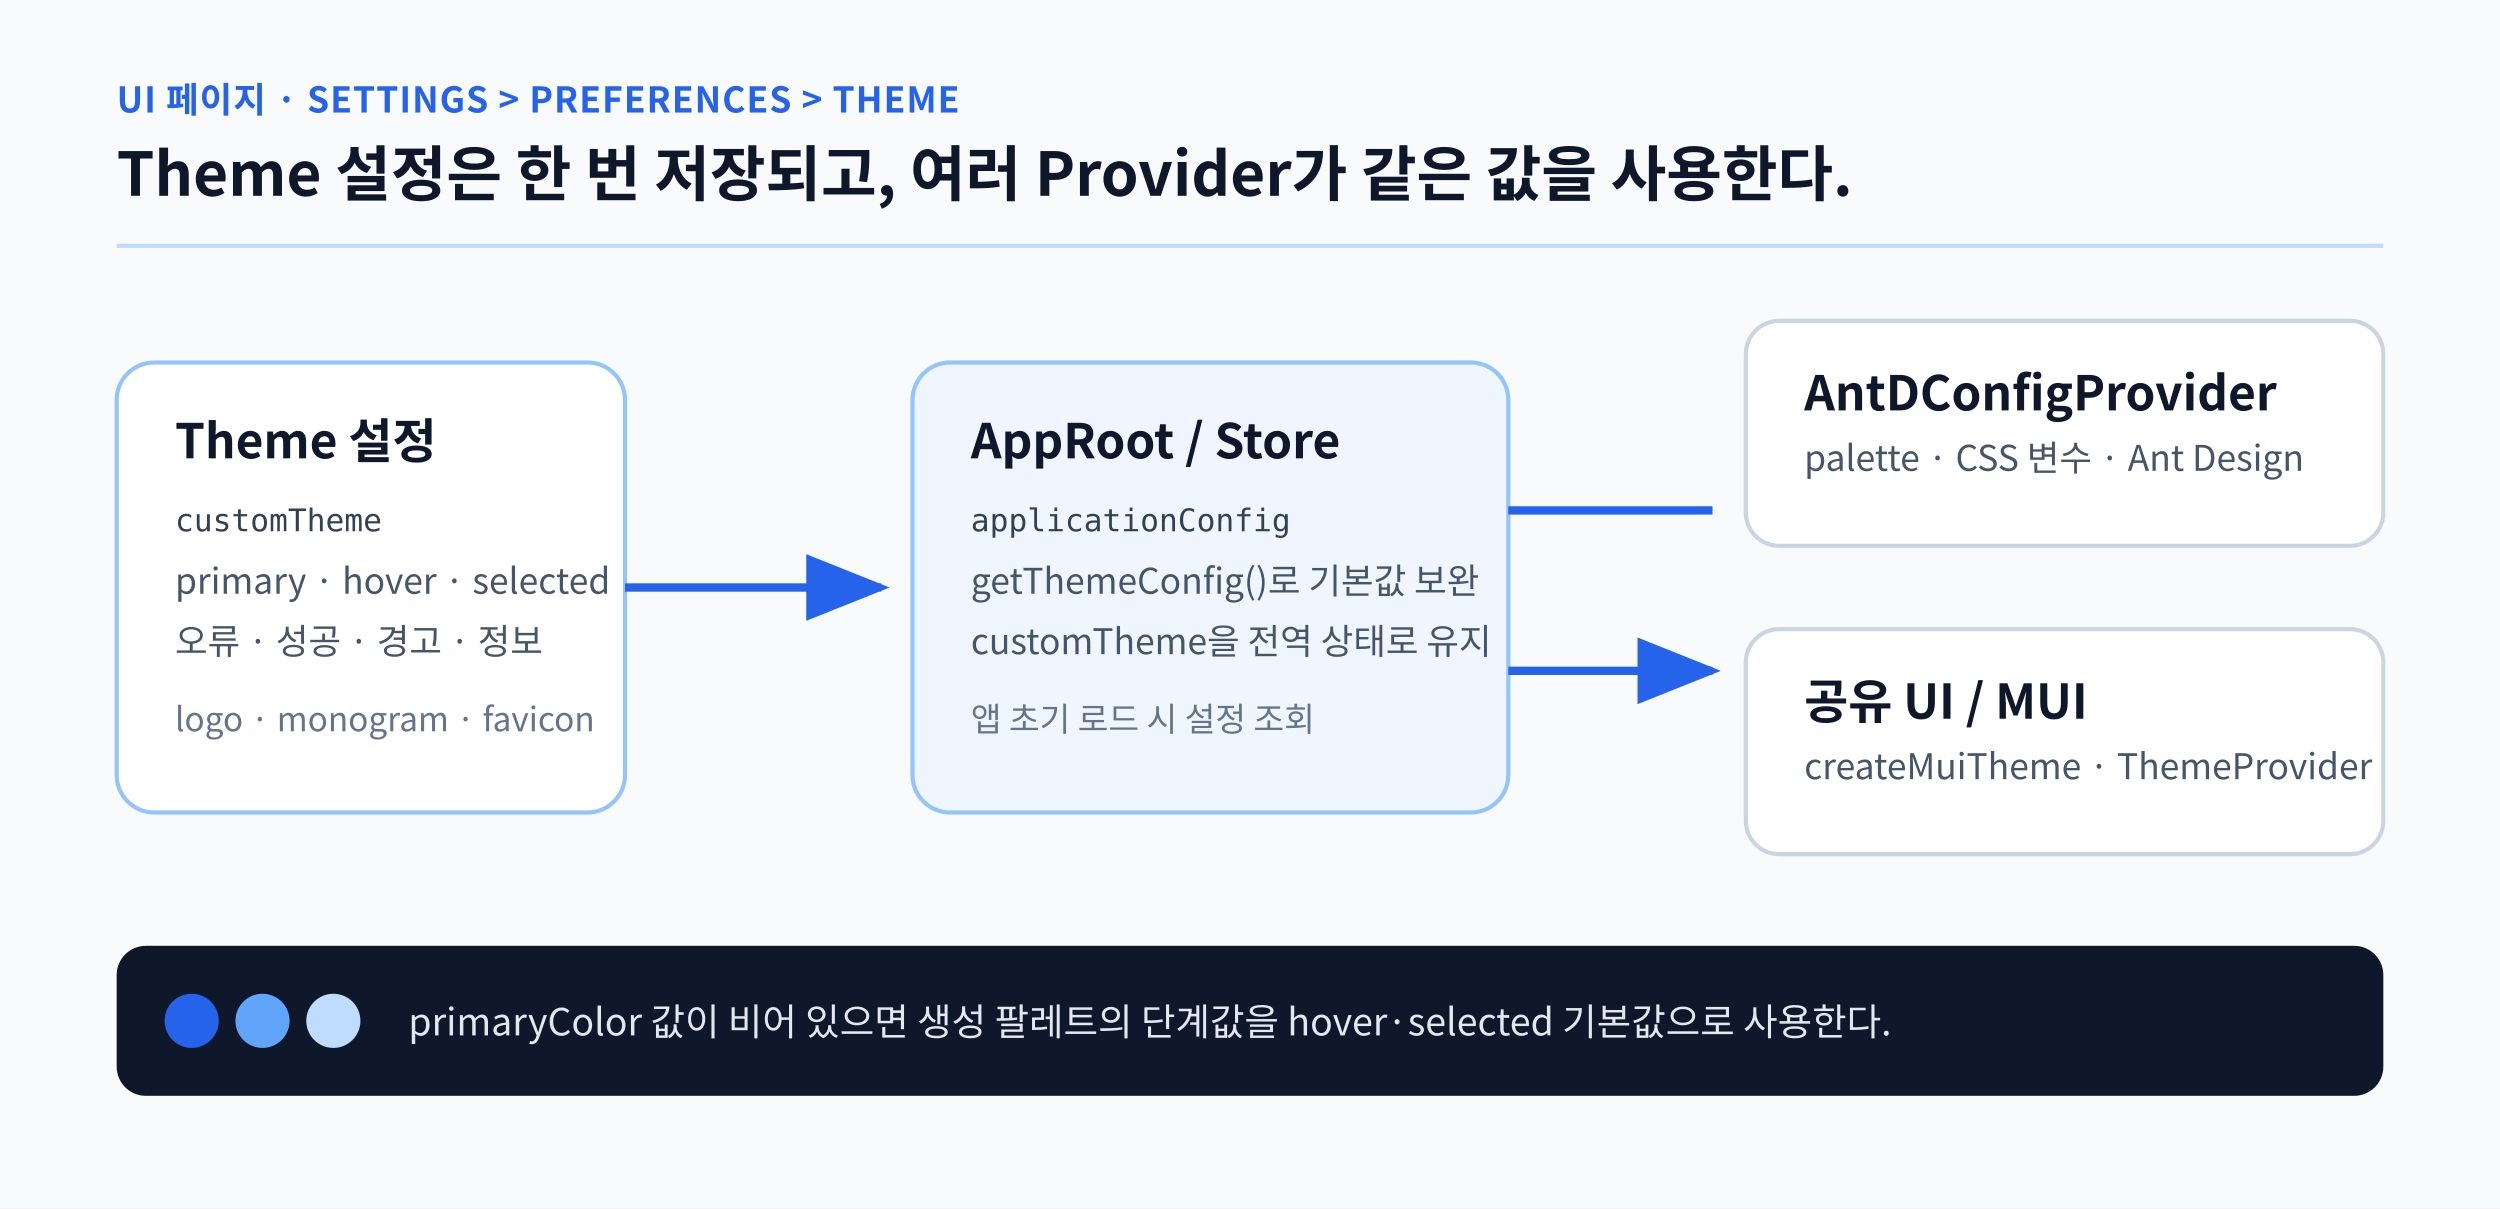
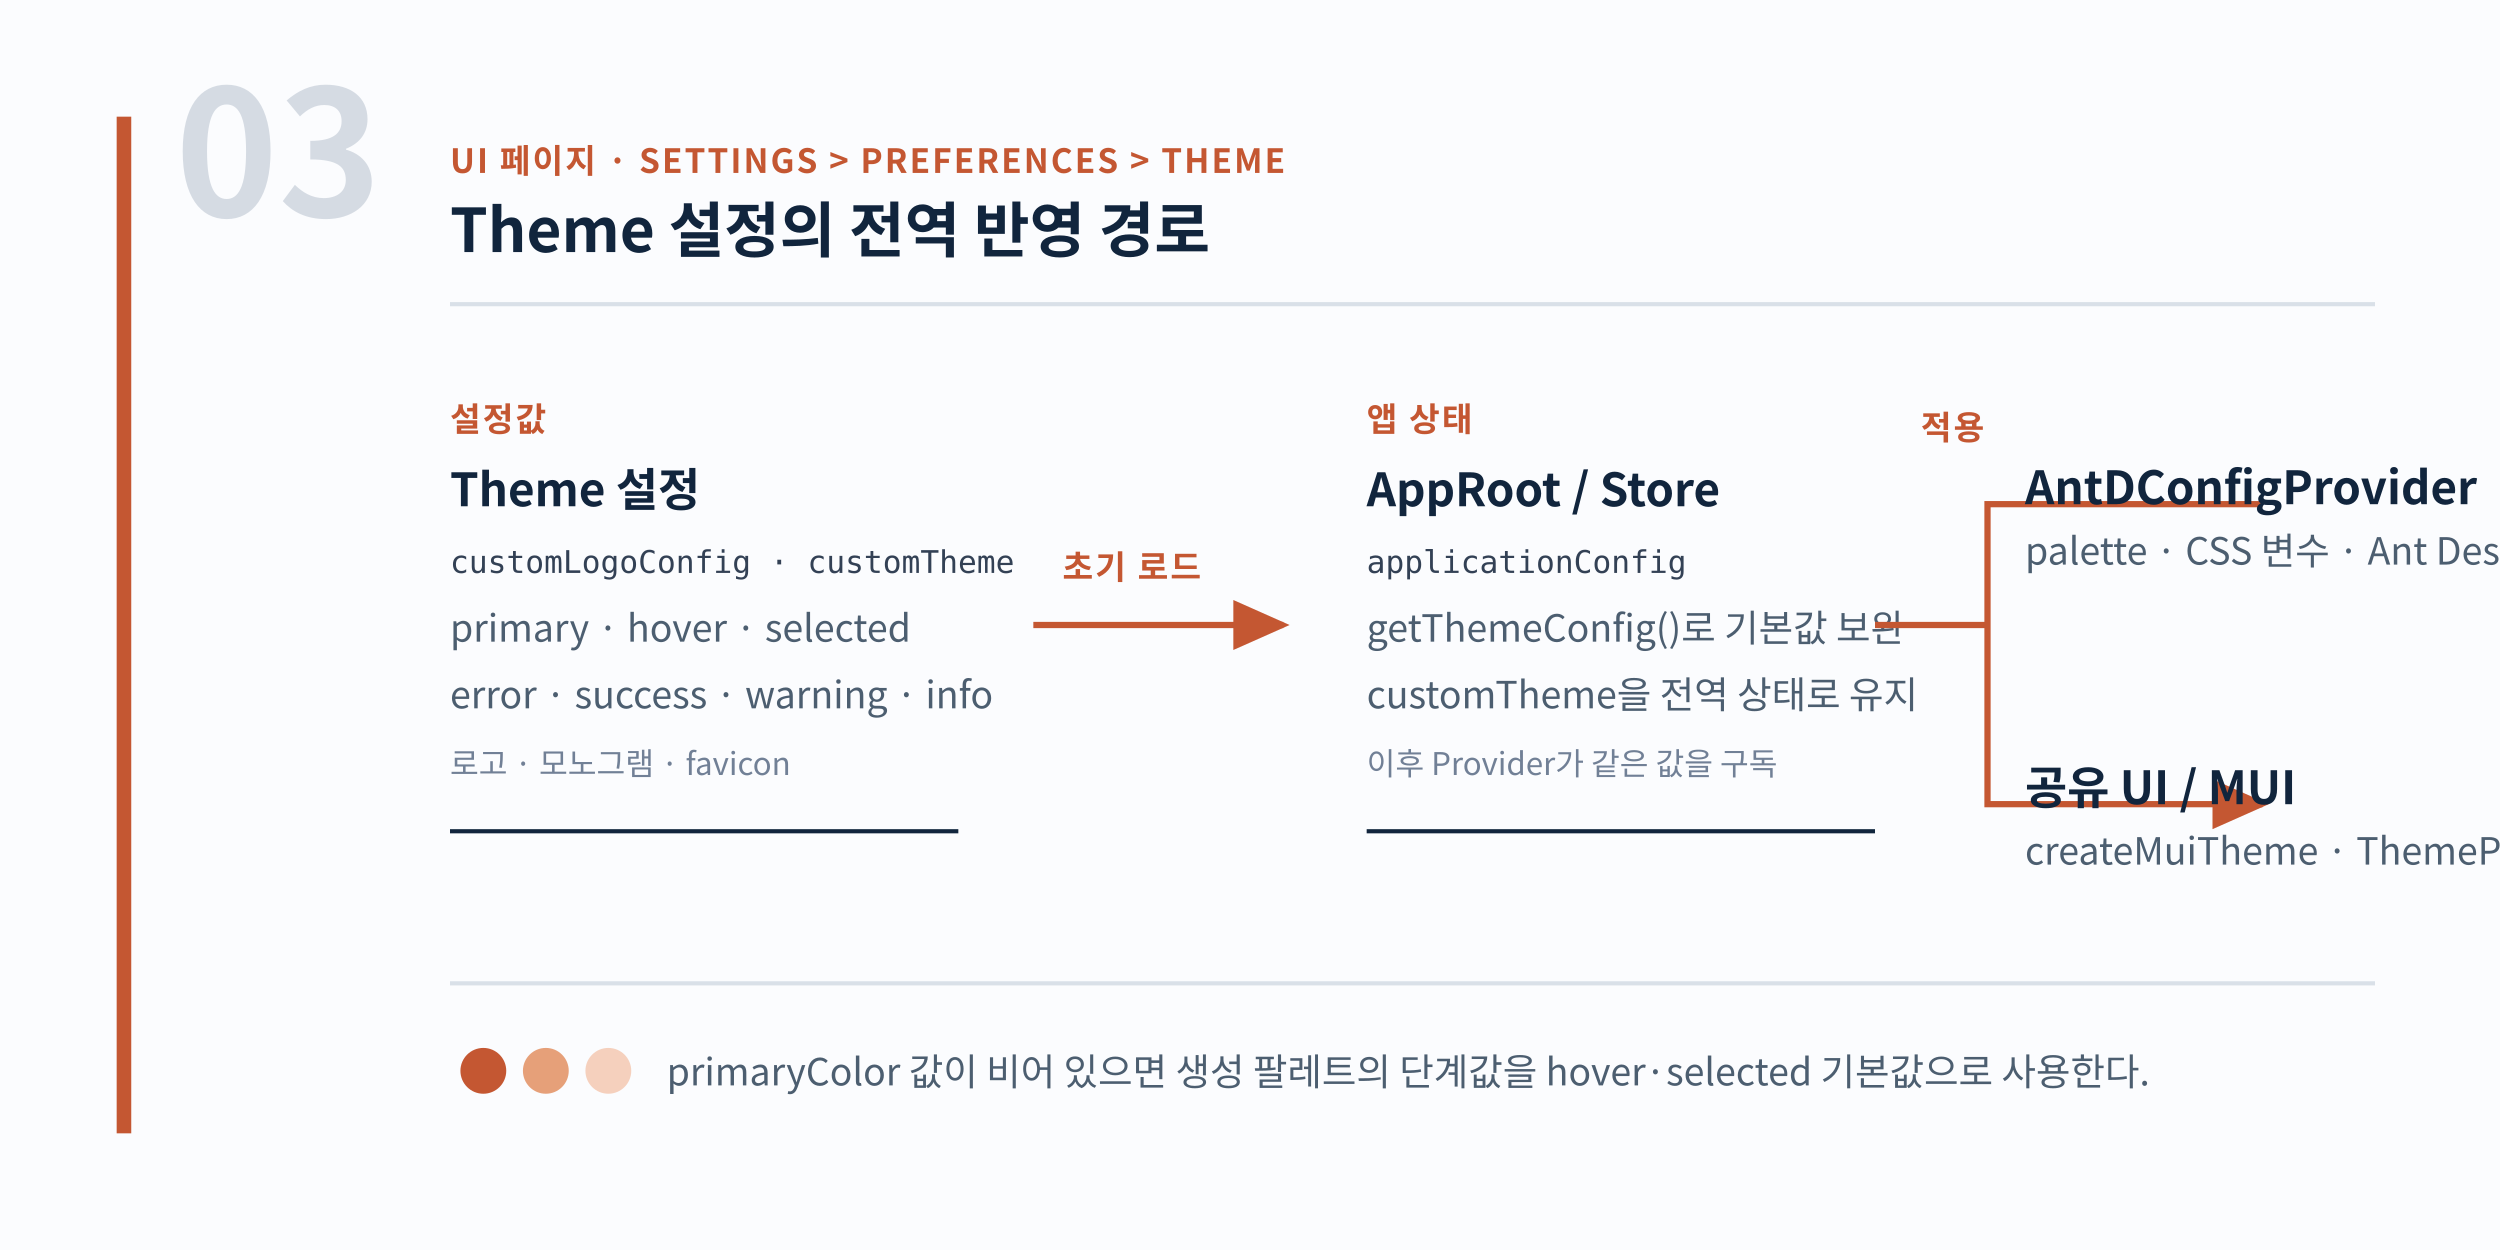
- <svg xmlns="http://www.w3.org/2000/svg" width="1200" height="580" viewBox="0 0 1200 580" role="img" aria-label="Theme 설정이 앱 Store와 여러 UI Provider로 전달되는 흐름">
+ <svg xmlns="http://www.w3.org/2000/svg" width="1200" height="600" viewBox="0 0 1200 600" role="img" aria-label="Theme 설정이 앱 상태와 여러 UI Provider에 전달되는 경로">
  <defs>
-     <marker id="arrow" markerWidth="11" markerHeight="11" refX="9" refY="4" orient="auto">
-       <path d="M0,0 L0,8 L10,4 z" fill="#2563eb" />
+     <marker id="arrow" markerWidth="10" markerHeight="10" refX="8" refY="4" orient="auto">
+       <path d="M0,0 L0,8 L9,4 z" fill="#c45732" />
    </marker>
    <style>
-       .title{font-family:'Apple SD Gothic Neo','Noto Sans CJK KR',Arial,sans-serif;font-size:29px;font-weight:700;fill:#0f172a}
-       .eyebrow{font-family:'Apple SD Gothic Neo','Noto Sans CJK KR',Arial,sans-serif;font-size:17px;font-weight:700;fill:#2563eb;letter-spacing:.5px}
-       .head{font-family:'Apple SD Gothic Neo','Noto Sans CJK KR',Arial,sans-serif;font-size:23px;font-weight:700;fill:#0f172a}
-       .body{font-family:'Apple SD Gothic Neo','Noto Sans CJK KR',Arial,sans-serif;font-size:17px;fill:#475569}
-       .mono{font-family:Menlo,Consolas,monospace;font-size:15px;fill:#334155}
-       .note{font-family:'Apple SD Gothic Neo','Noto Sans CJK KR',Arial,sans-serif;font-size:16px;fill:#64748b}
+       .n{font-family:'Apple SD Gothic Neo','Noto Sans CJK KR',Arial,sans-serif;fill:#d5dbe3;font-size:84px;font-weight:700}
+       .k{font-family:'Apple SD Gothic Neo','Noto Sans CJK KR',Arial,sans-serif;fill:#c45732;font-size:16px;font-weight:700;letter-spacing:1px}
+       .t{font-family:'Apple SD Gothic Neo','Noto Sans CJK KR',Arial,sans-serif;fill:#11253d;font-size:29px;font-weight:700}
+       .h{font-family:'Apple SD Gothic Neo','Noto Sans CJK KR',Arial,sans-serif;fill:#11253d;font-size:22px;font-weight:700}
+       .b{font-family:'Apple SD Gothic Neo','Noto Sans CJK KR',Arial,sans-serif;fill:#4c5e70;font-size:18px}
+       .m{font-family:Menlo,Consolas,monospace;fill:#334155;font-size:15px}
+       .s{font-family:'Apple SD Gothic Neo','Noto Sans CJK KR',Arial,sans-serif;fill:#718096;font-size:15px}
    </style>
  </defs>
-   <rect width="1200" height="580" fill="#f8fafc" />
-   <text x="56" y="54" class="eyebrow">UI 페이지 · SETTINGS &gt; PREFERENCES &gt; THEME</text>
-   <text x="56" y="94" class="title">Theme 설정은 한 번 저장되고, 여러 Provider가 같은 값을 사용한다.</text>
-   <path d="M56 118 H1144" stroke="#bfdbfe" stroke-width="2" />
-   <rect x="56" y="174" width="244" height="216" rx="18" fill="#ffffff" stroke="#93c5fd" stroke-width="2" />
-   <text x="84" y="220" class="head">Theme 설정</text>
-   <text x="84" y="255" class="mono">customTheme</text>
-   <text x="84" y="285" class="body">primary · hover · selected</text>
-   <text x="84" y="314" class="body">오류 · 성공 · 경고 · 정보</text>
-   <text x="84" y="351" class="note">logo · monogram · favicon</text>
-   <path d="M300 282 H423" fill="none" stroke="#2563eb" stroke-width="4" marker-end="url(#arrow)" />
-   <rect x="438" y="174" width="286" height="216" rx="18" fill="#eff6ff" stroke="#93c5fd" stroke-width="2" />
-   <text x="466" y="220" class="head">AppRoot / Store</text>
-   <text x="466" y="255" class="mono">applicationConfig</text>
-   <text x="466" y="285" class="body">getThemeConfig()로 기본값 보완</text>
-   <text x="466" y="314" class="body">customTheme을 전역 상태로 유지</text>
-   <text x="466" y="351" class="note">앱 초기 로드 시 설정 조회</text>
-   <path d="M724 245 H822 M724 322 H822" fill="none" stroke="#2563eb" stroke-width="4" marker-end="url(#arrow)" />
-   <rect x="838" y="154" width="306" height="108" rx="16" fill="#ffffff" stroke="#cbd5e1" stroke-width="2" />
-   <text x="866" y="197" class="head">AntDConfigProvider</text>
-   <text x="866" y="226" class="body">palette · CSS 변수 · Ant Design</text>
-   <rect x="838" y="302" width="306" height="108" rx="16" fill="#ffffff" stroke="#cbd5e1" stroke-width="2" />
-   <text x="866" y="345" class="head">공유 UI / MUI</text>
-   <text x="866" y="374" class="body">createMuiTheme · ThemeProvider</text>
-   <rect x="56" y="454" width="1088" height="72" rx="14" fill="#0f172a" />
-   <circle cx="92" cy="490" r="13" fill="#2563eb" />
-   <circle cx="126" cy="490" r="13" fill="#60a5fa" />
-   <circle cx="160" cy="490" r="13" fill="#bfdbfe" />
-   <text x="196" y="497" font-family="'Apple SD Gothic Neo','Noto Sans CJK KR',Arial,sans-serif" font-size="18" fill="#e2e8f0">primaryColor 값이 비어 있으면 생성 팔레트의 단계값을 hover·selected 기본값으로 사용한다.</text>
+   <rect width="1200" height="600" fill="#fbfcfe" />
+   <rect x="56" y="56" width="7" height="488" fill="#c45732" />
+   <text x="84" y="104" class="n">03</text>
+   <text x="216" y="83" class="k">UI 페이지 · SETTINGS &gt; PREFERENCES &gt; THEME</text>
+   <text x="216" y="121" class="t">Theme 설정의 전역 반영 경로</text>
+   <path d="M216 146 H1140" stroke="#d9e0e8" stroke-width="2" />
+   <text x="216" y="207" class="k">설정값</text>
+   <text x="216" y="243" class="h">Theme 설정</text>
+   <text x="216" y="275" class="m">customLogoConfig · customTheme</text>
+   <text x="216" y="308" class="b">primary · hover · selected</text>
+   <text x="216" y="340" class="b">error · success · warning · info</text>
+   <text x="216" y="372" class="s">로고 · 모노그램 · favicon</text>
+   <path d="M216 399 H460" stroke="#11253d" stroke-width="2" />
+   <path d="M496 300 H616" fill="none" stroke="#c45732" stroke-width="3" marker-end="url(#arrow)" />
+   <text x="510" y="278" class="k">초기 로드</text>
+   <text x="656" y="207" class="k">앱 상태</text>
+   <text x="656" y="243" class="h">AppRoot / Store</text>
+   <text x="656" y="275" class="m">applicationConfig</text>
+   <text x="656" y="308" class="b">getThemeConfig()로 기본값 보완</text>
+   <text x="656" y="340" class="b">customTheme을 전역 상태로 유지</text>
+   <text x="656" y="372" class="s">이후 Provider가 같은 값을 구독</text>
+   <path d="M656 399 H900" stroke="#11253d" stroke-width="2" />
+   <path d="M900 300 H954 V242 H1086 M954 300 V386 H1086" fill="none" stroke="#c45732" stroke-width="3" marker-end="url(#arrow)" />
+   <text x="922" y="211" class="k">적용</text>
+   <text x="972" y="242" class="h">AntDConfigProvider</text>
+   <text x="972" y="271" class="b">palette · CSS 변수 · Ant Design</text>
+   <text x="972" y="386" class="h">공유 UI / MUI</text>
+   <text x="972" y="415" class="b">createMuiTheme · ThemeProvider</text>
+   <path d="M216 472 H1140" stroke="#d9e0e8" stroke-width="2" />
+   <circle cx="232" cy="514" r="11" fill="#c45732" />
+   <circle cx="262" cy="514" r="11" fill="#e6a079" />
+   <circle cx="292" cy="514" r="11" fill="#f5d0bd" />
+   <text x="320" y="521" class="b">primaryColor 값이 비어 있으면 생성 팔레트의 단계값을 hover·selected 기본값으로 사용한다.</text>
</svg>
